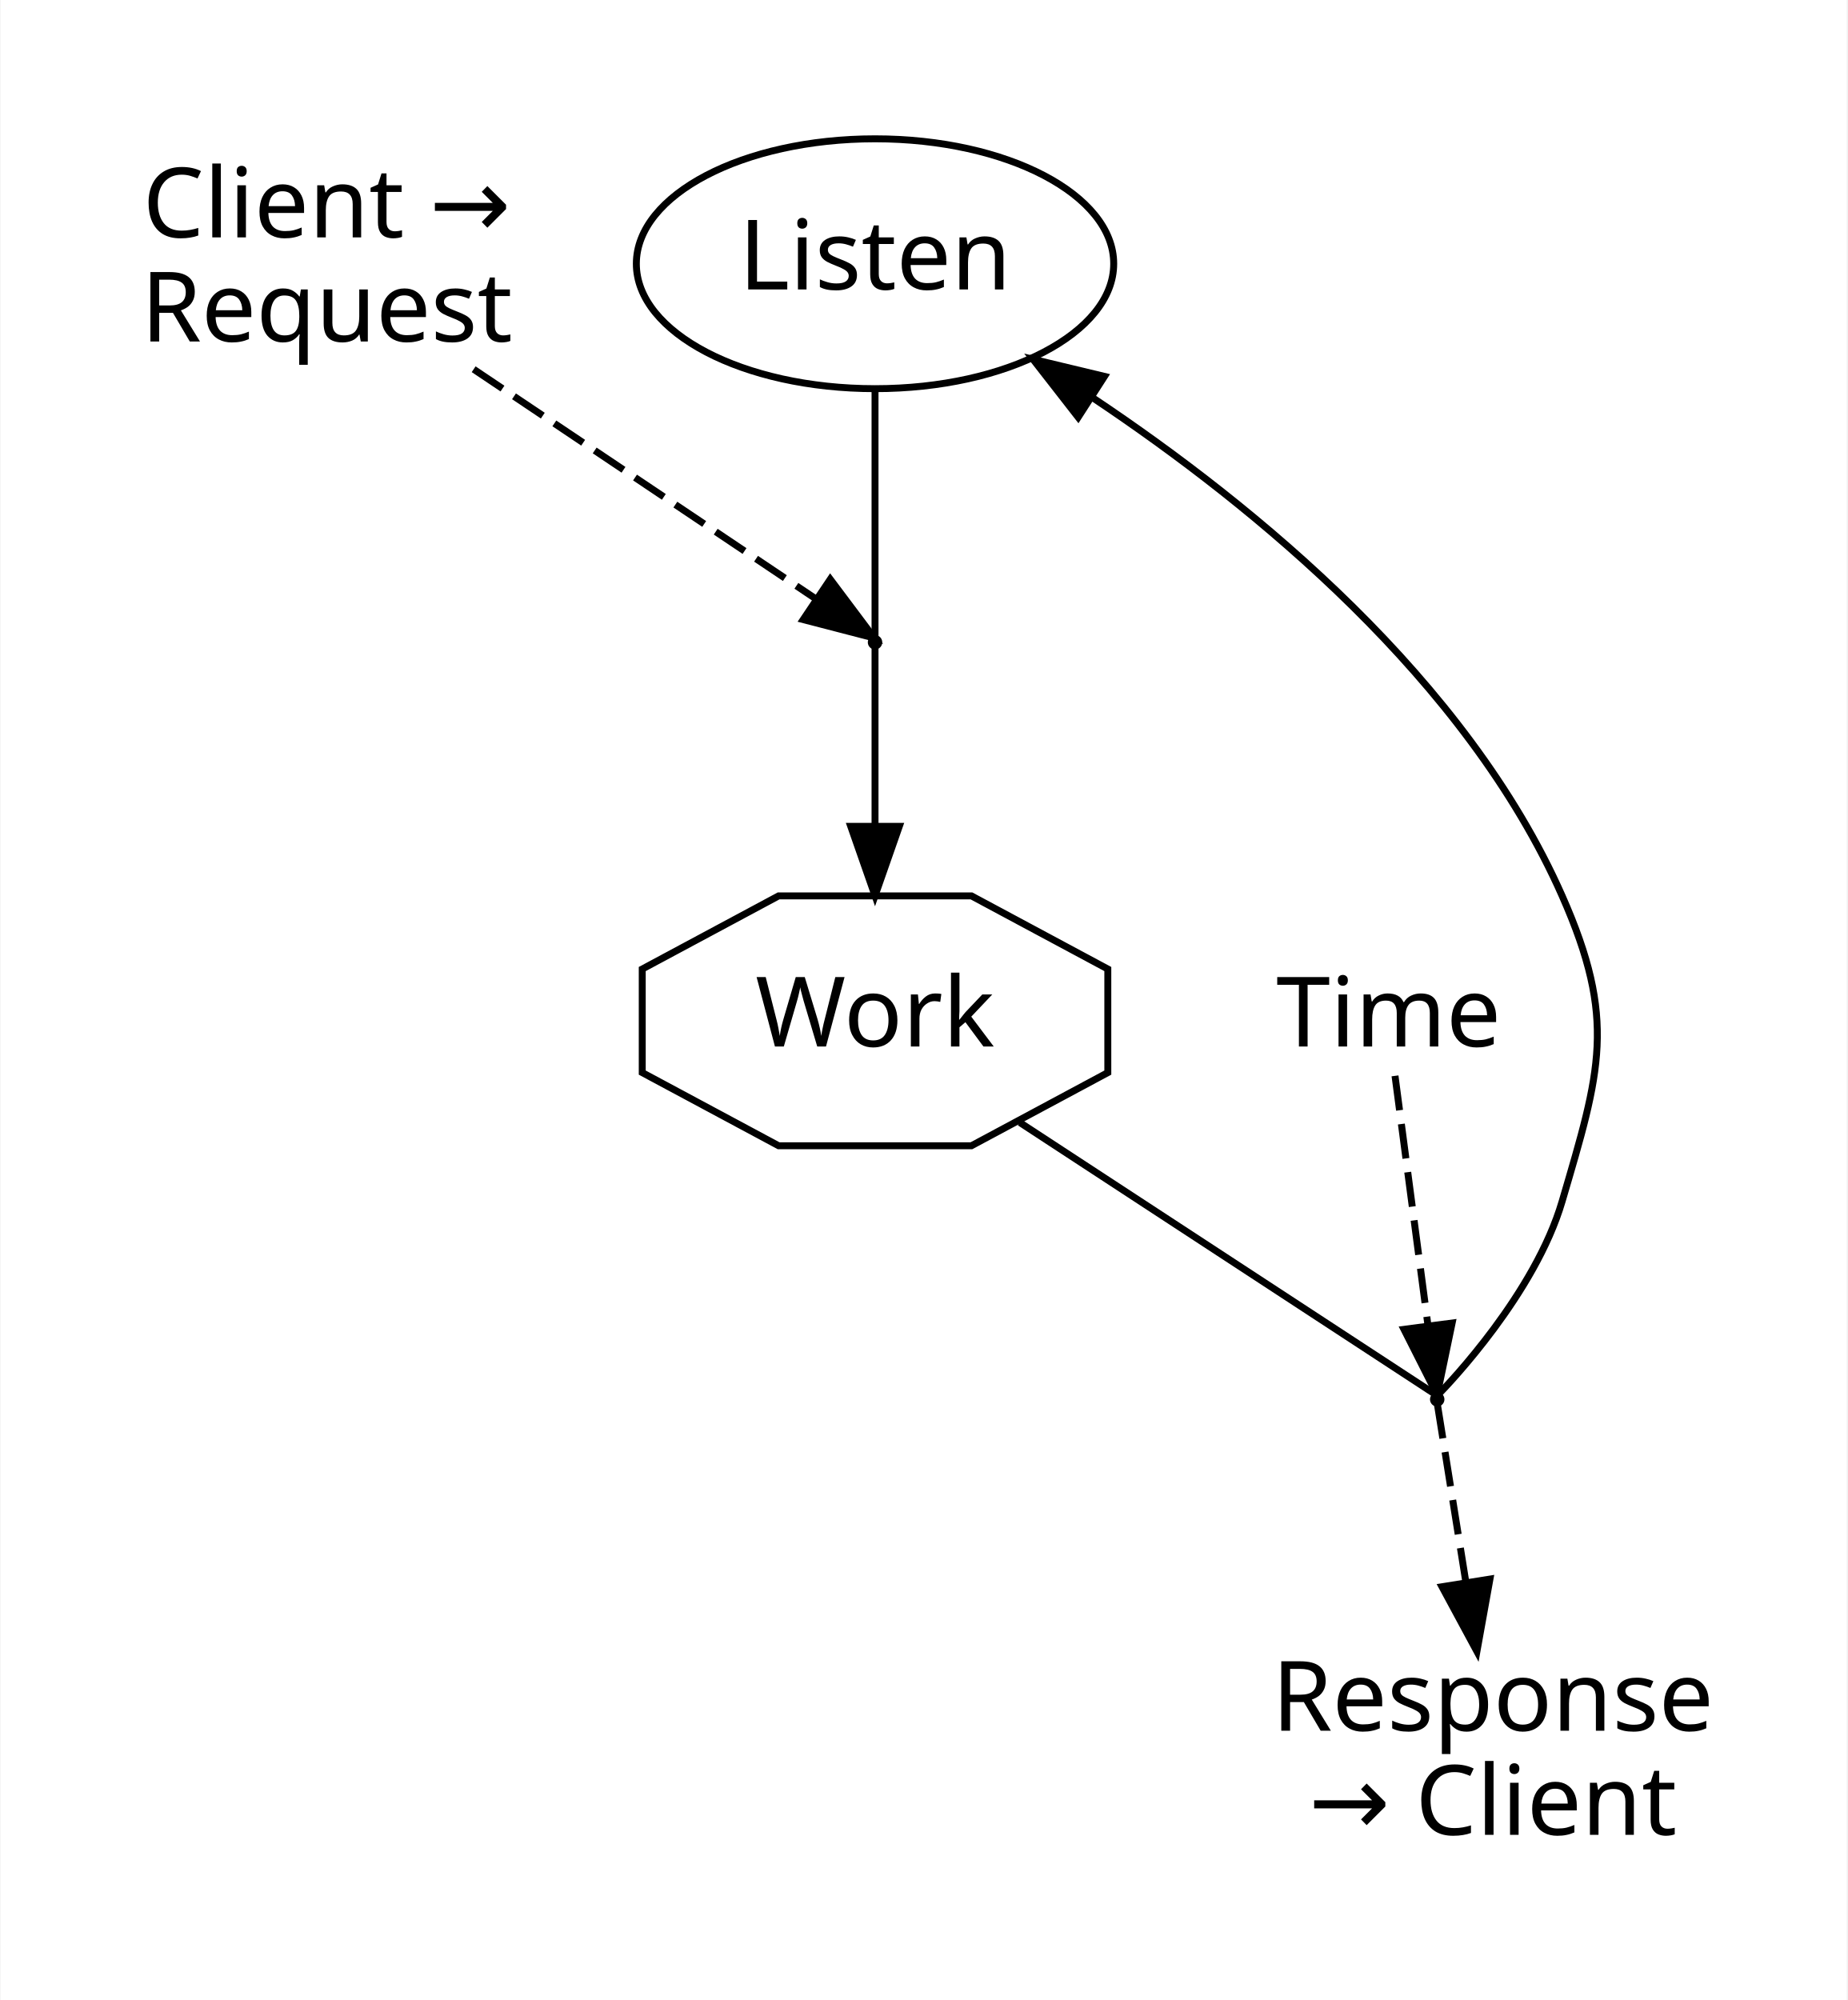
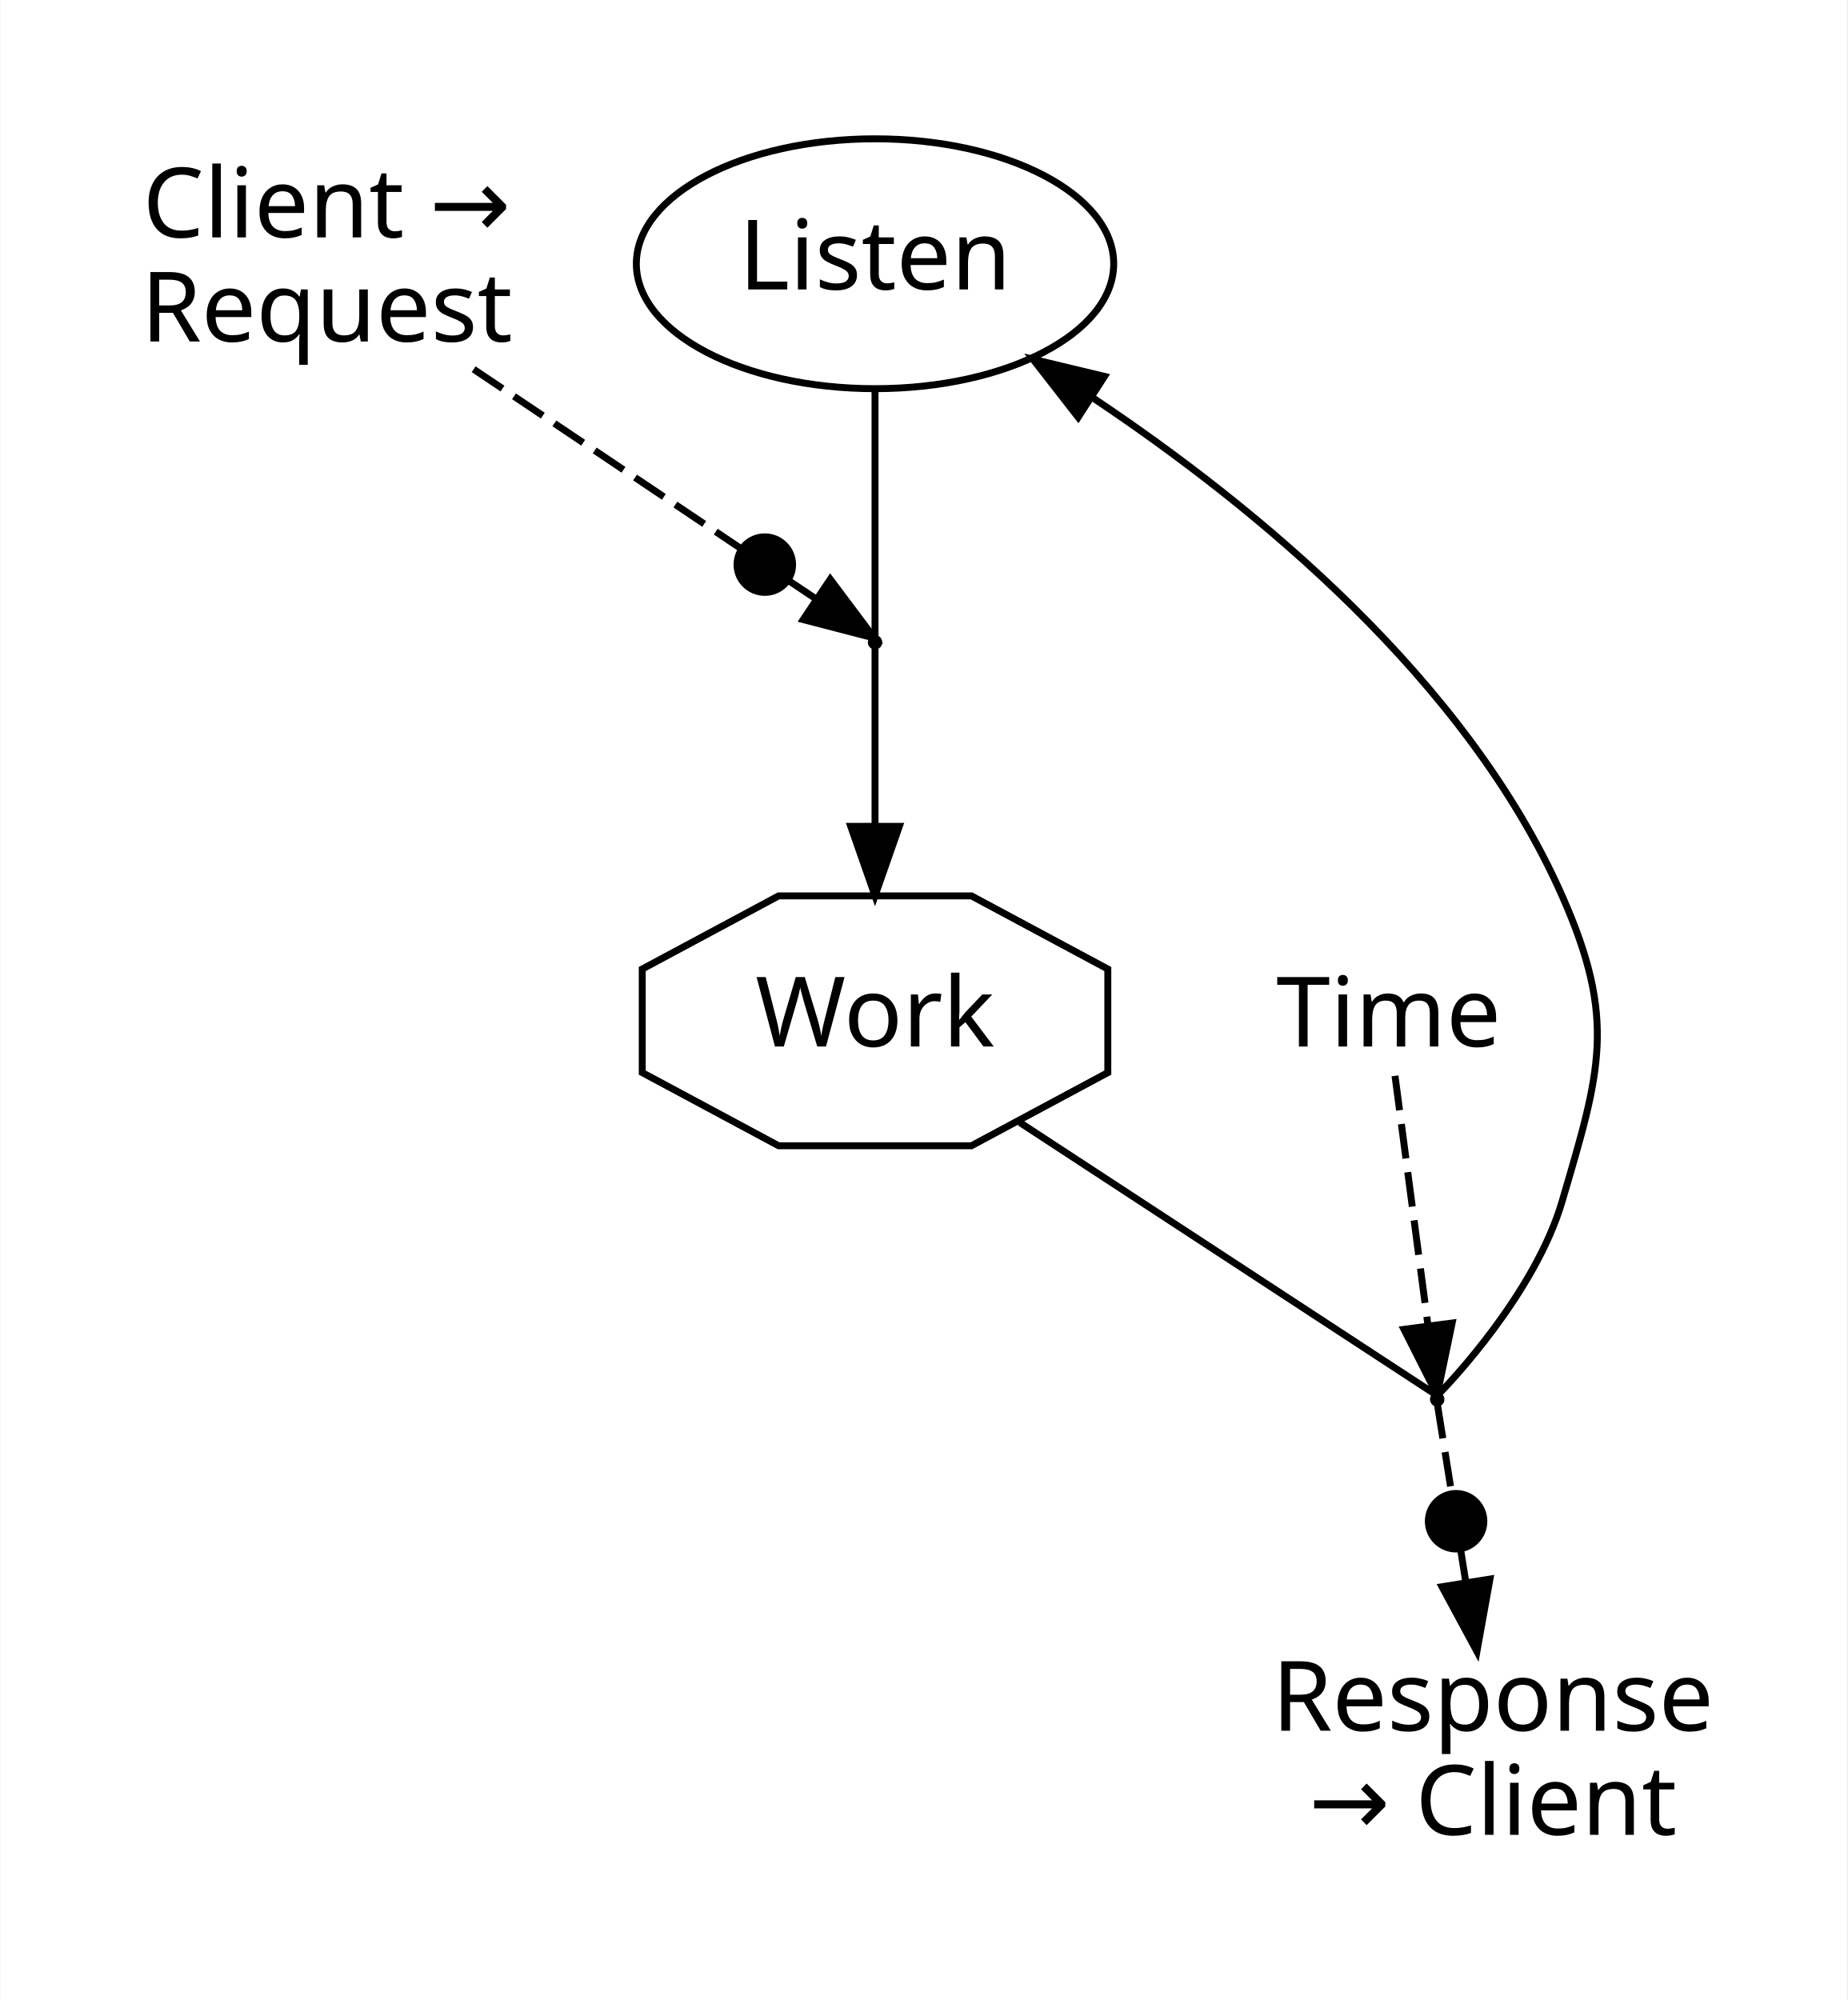
<svg xmlns="http://www.w3.org/2000/svg" width="266pt" height="288pt" viewBox="0.00 0.00 266.00 288.16">
  <g id="graph0" class="graph" transform="scale(1 1) rotate(0) translate(4 284.16)">
    <polygon fill="white" stroke="transparent" points="-4,4 -4,-284.16 262,-284.16 262,4 -4,4" />
    <g id="clust1" class="cluster">
      <polygon fill="none" stroke="white" points="8,-111.08 8,-272.16 164,-272.16 164,-111.08 8,-111.08" />
    </g>
    <g id="clust2" class="cluster">
      <polygon fill="none" stroke="white" points="172,-8 172,-152.58 250,-152.58 250,-8 172,-8" />
    </g>
    <g id="node1" class="node">
      <ellipse fill="none" stroke="black" cx="122" cy="-246.16" rx="34.39" ry="18" />
      <text text-anchor="middle" x="122" y="-242.46" font-family="sans-serif" font-size="14.00">Listen</text>
    </g>
    <g id="node3" class="node">
      <ellipse fill="black" stroke="black" cx="122" cy="-191.62" rx="0.54" ry="0.54" />
    </g>
    <g id="edge1" class="edge">
      <path fill="none" stroke="black" d="M122,-228.1C122,-213.09 122,-193.43 122,-192.22" />
    </g>
    <g id="node2" class="node">
      <polygon fill="none" stroke="black" points="155.54,-129.62 155.54,-144.54 135.89,-155.08 108.11,-155.08 88.46,-144.54 88.46,-129.62 108.11,-119.08 135.89,-119.08 155.54,-129.62" />
      <text text-anchor="middle" x="122" y="-133.38" font-family="sans-serif" font-size="14.00">Work</text>
    </g>
    <g id="node5" class="node">
      <ellipse fill="black" stroke="black" cx="203" cy="-82.54" rx="0.54" ry="0.54" />
    </g>
    <g id="edge4" class="edge">
      <path fill="none" stroke="black" d="M142.86,-122.43C166.11,-107.22 200.75,-84.55 202.9,-83.15" />
    </g>
    <g id="edge2" class="edge">
      <path fill="none" stroke="black" d="M122,-190.93C122,-189.45 122,-177.4 122,-165.18" />
      <polygon fill="black" stroke="black" points="125.5,-165.1 122,-155.1 118.5,-165.1 125.5,-165.1" />
    </g>
    <g id="node4" class="node">
      <text text-anchor="middle" x="43" y="-249.96" font-family="sans-serif" font-size="14.00">Client →</text>
      <text text-anchor="middle" x="43" y="-234.96" font-family="sans-serif" font-size="14.00">Request</text>
    </g>
    <g id="edge3" class="edge">
-       <path fill="none" stroke="black" stroke-dasharray="5,2" d="M64.17,-230.96C80.29,-220.14 101.63,-205.82 113.36,-197.95" />
+       <path fill="none" stroke="black" stroke-dasharray="5,2" d="M64.17,-230.96C76.13,-222.94 90.96,-212.99 102.61,-205.17" />
      <polygon fill="black" stroke="black" points="115.55,-200.7 121.9,-192.23 111.65,-194.89 115.55,-200.7" />
+       <polyline fill="none" stroke="black" points="113.6,-197.8 109.44,-200.58 " />
+       <ellipse fill="black" stroke="black" cx="106.12" cy="-202.81" rx="4" ry="4" />
    </g>
    <g id="edge5" class="edge">
      <path fill="none" stroke="black" d="M203.16,-83.24C204.69,-84.81 217.09,-97.77 221,-111.08 226.51,-129.84 228.91,-137.19 221,-155.08 207.25,-186.18 176.88,-211.15 153.38,-226.84" />
      <polygon fill="black" stroke="black" points="151.27,-224.04 144.76,-232.4 155.06,-229.93 151.27,-224.04" />
    </g>
    <g id="node7" class="node">
      <text text-anchor="middle" x="211" y="-34.8" font-family="sans-serif" font-size="14.00">Response</text>
      <text text-anchor="middle" x="211" y="-19.8" font-family="sans-serif" font-size="14.00">→ Client</text>
    </g>
    <g id="edge7" class="edge">
-       <path fill="none" stroke="black" stroke-dasharray="5,2" d="M203.02,-81.86C203.25,-80.41 205.19,-68.3 207.1,-56.38" />
+       <path fill="none" stroke="black" stroke-dasharray="5,2" d="M203.02,-81.86C203.17,-80.94 204.01,-75.7 205.09,-68.94" />
      <polygon fill="black" stroke="black" points="210.6,-56.65 208.72,-46.22 203.69,-55.54 210.6,-56.65" />
+       <polyline fill="none" stroke="black" points="207.14,-56.09 206.35,-61.03 " />
+       <ellipse fill="black" stroke="black" cx="205.72" cy="-64.98" rx="4" ry="4" />
    </g>
    <g id="node6" class="node">
      <text text-anchor="middle" x="196" y="-133.38" font-family="sans-serif" font-size="14.00">Time</text>
    </g>
    <g id="edge6" class="edge">
      <path fill="none" stroke="black" stroke-dasharray="5,2" d="M196.92,-129.15C198.12,-120.02 200.25,-103.88 201.65,-93.33" />
      <polygon fill="black" stroke="black" points="205.15,-93.54 202.99,-83.17 198.21,-92.63 205.15,-93.54" />
    </g>
  </g>
</svg>
